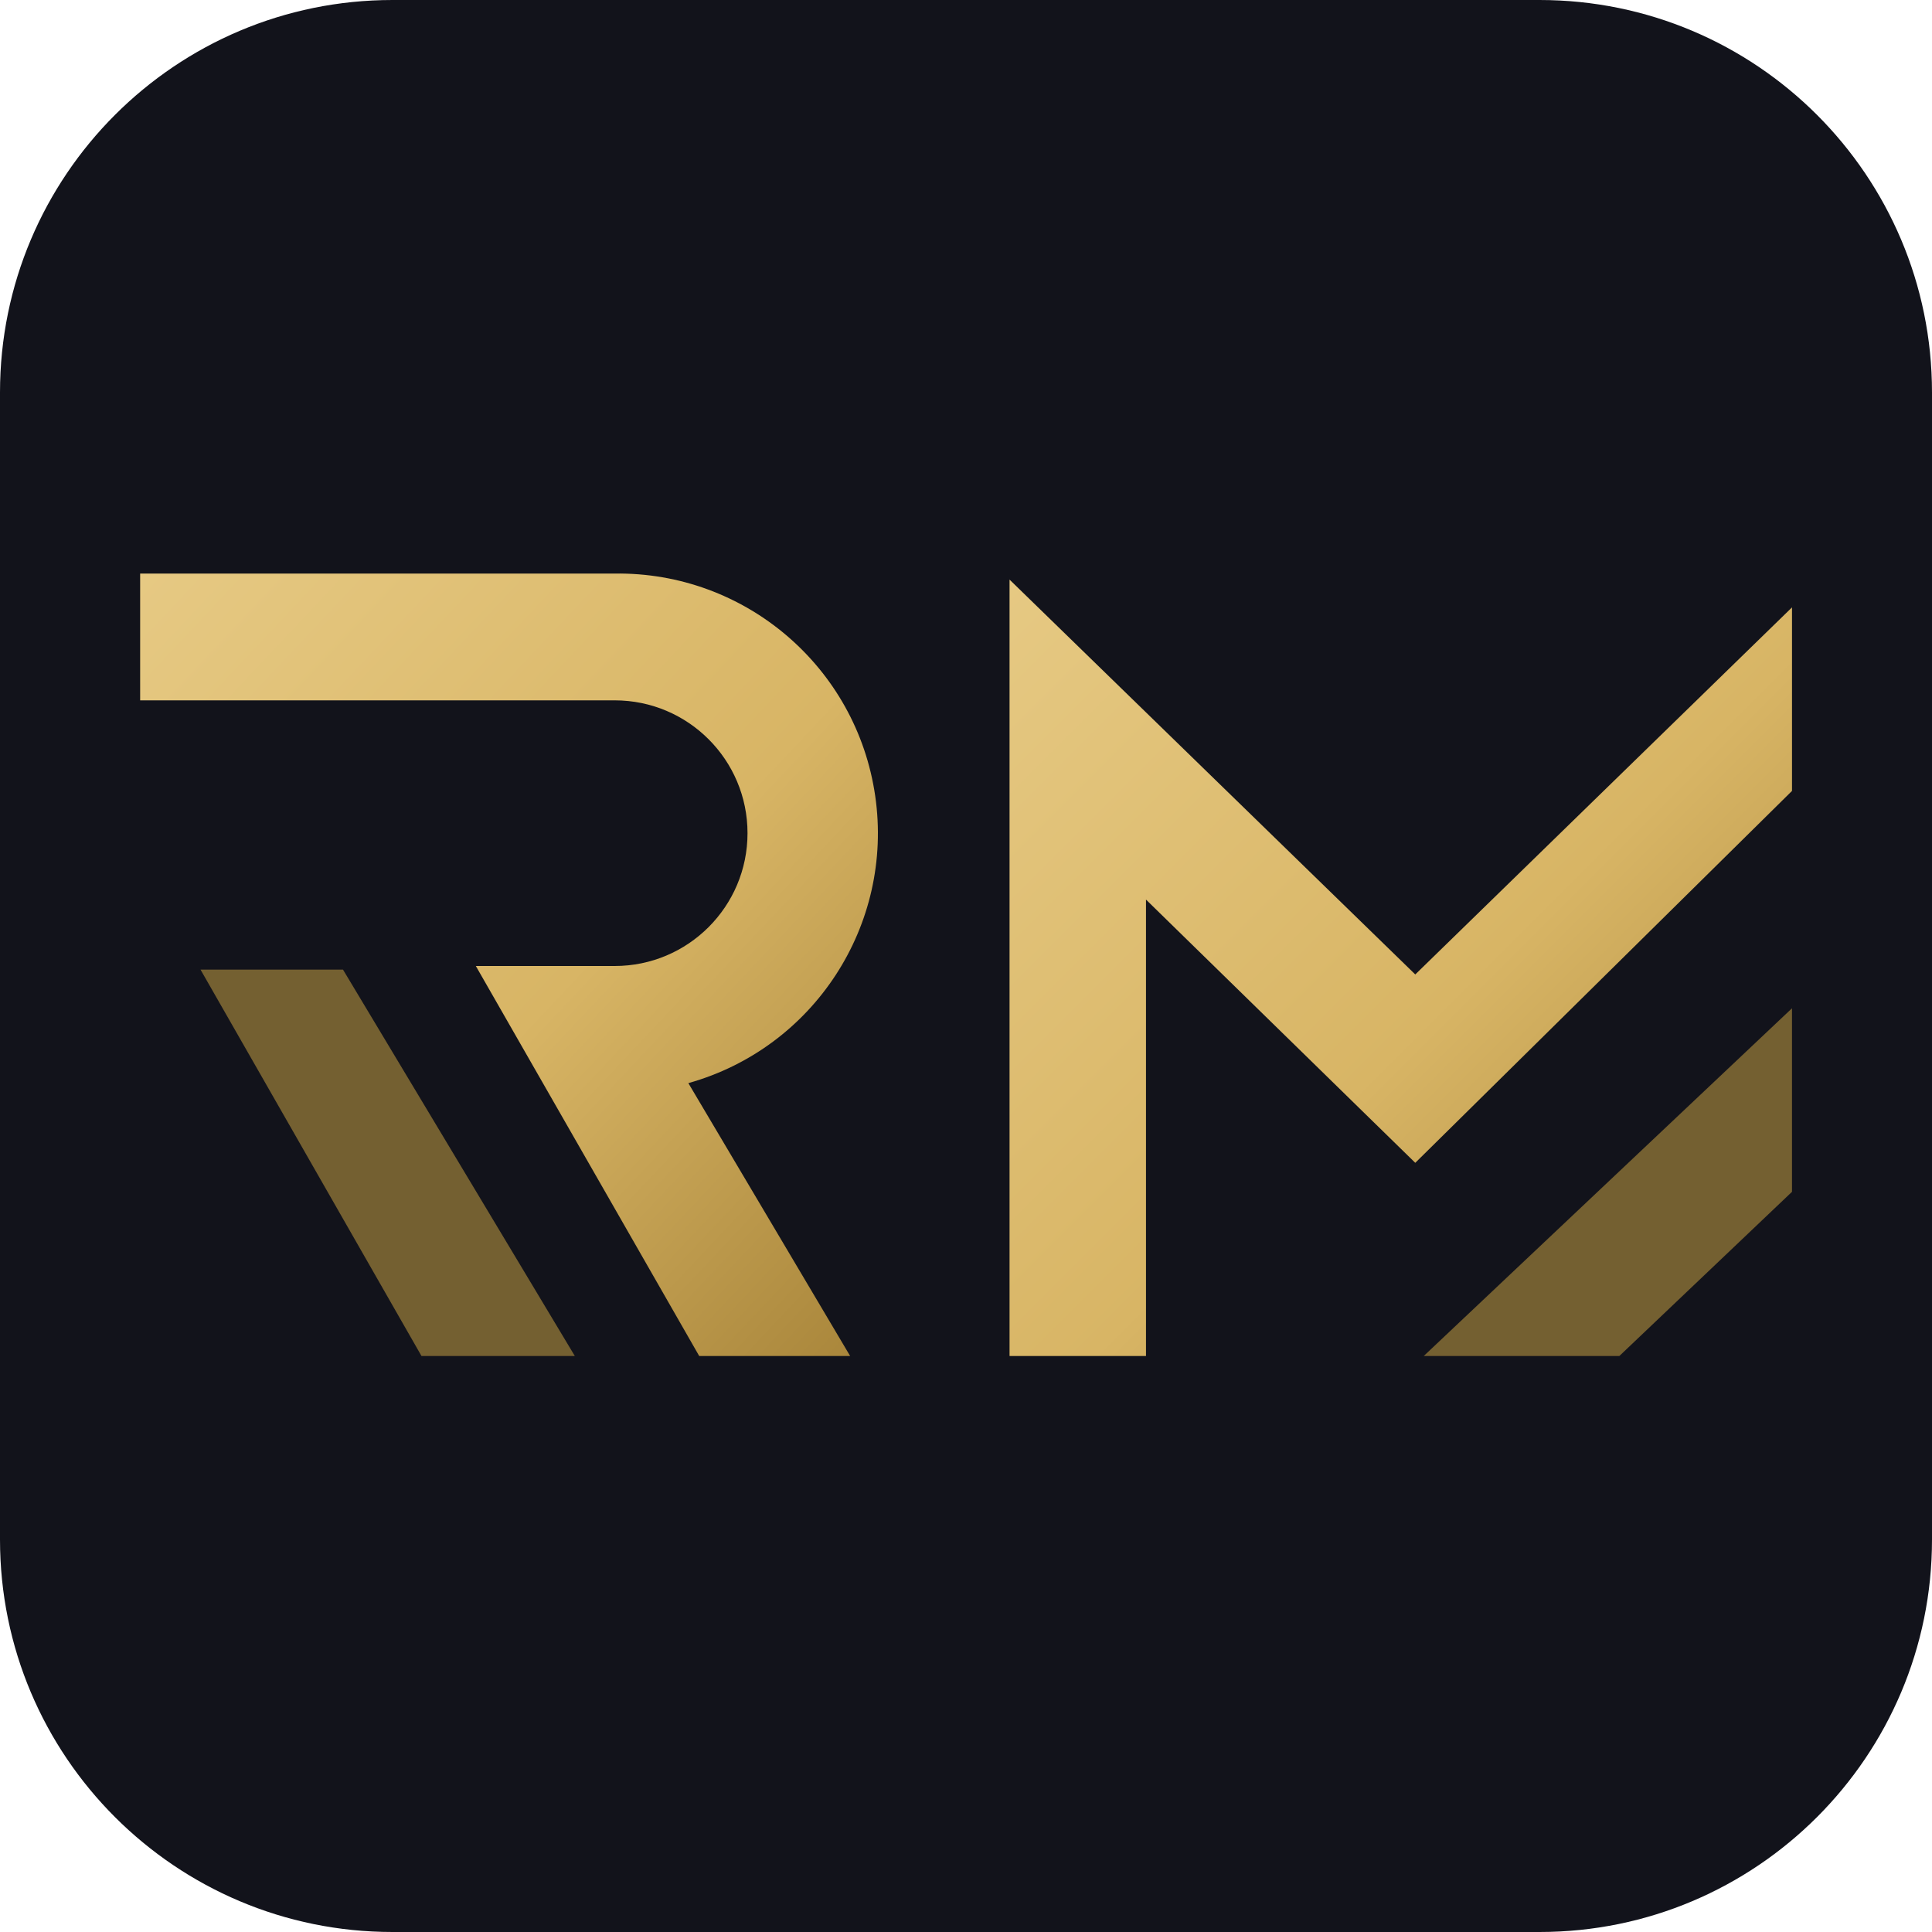
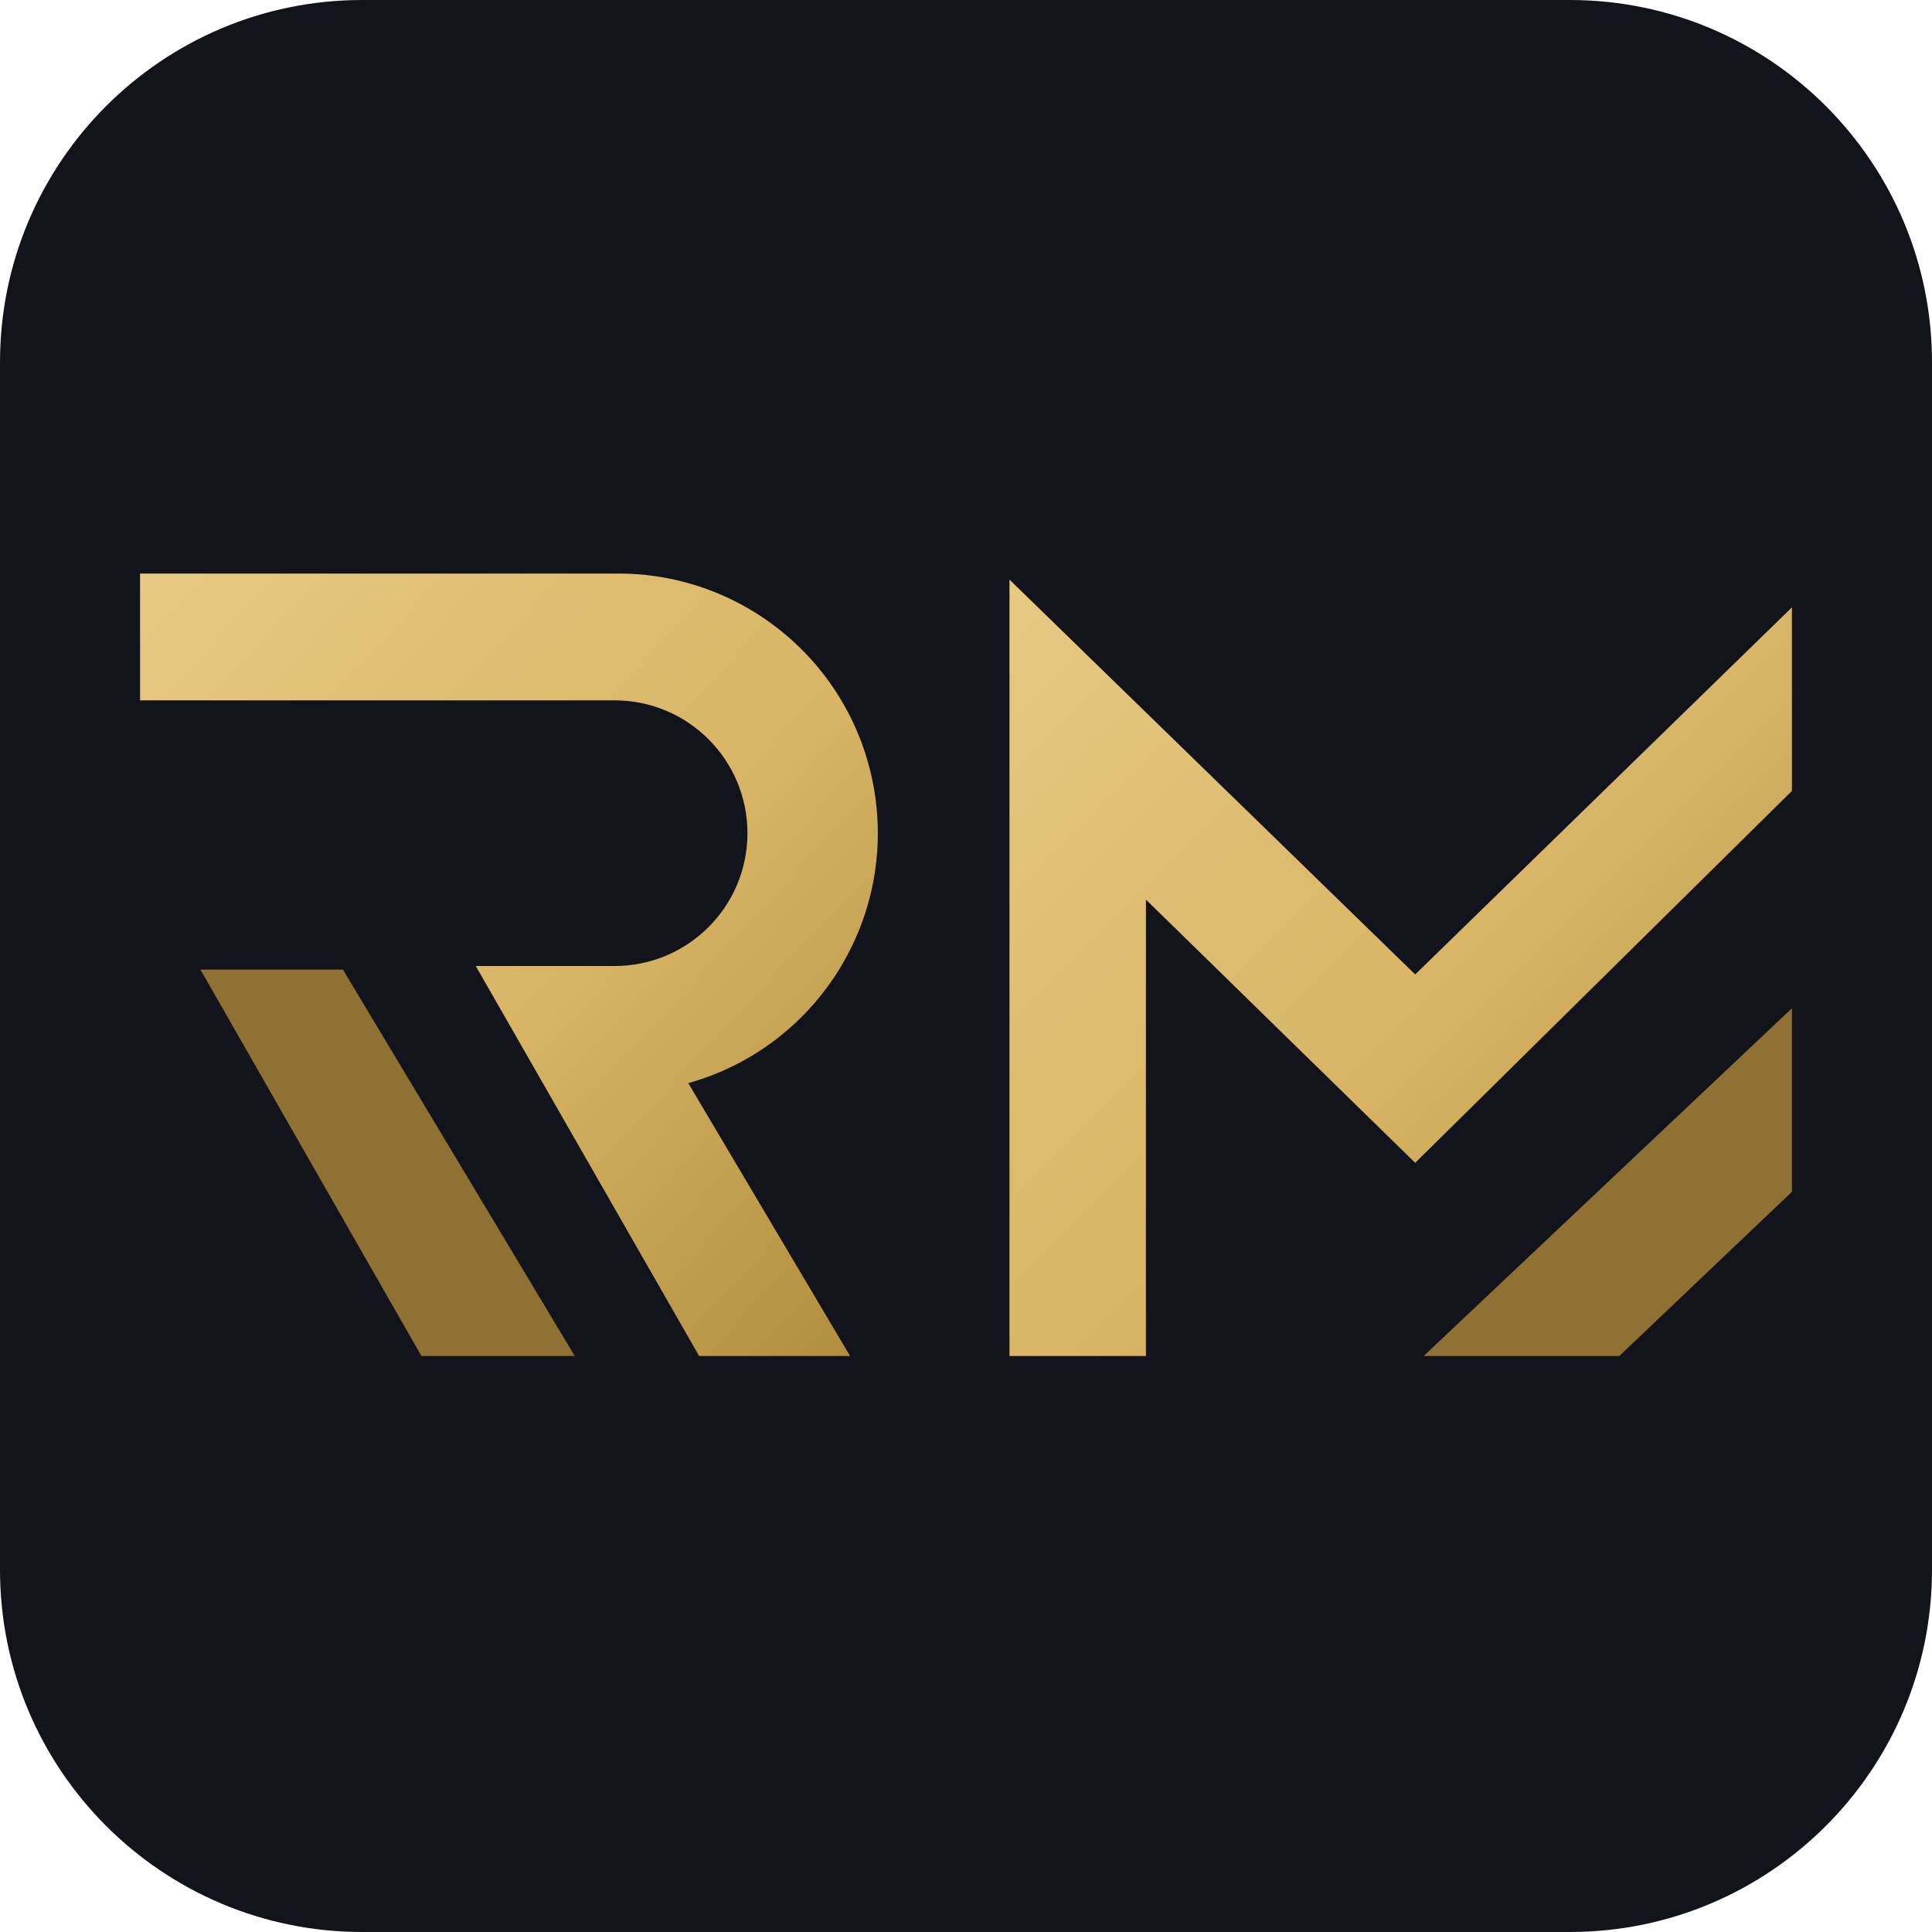
<svg xmlns="http://www.w3.org/2000/svg" viewBox="0 0 512 512">
  <defs>
    <linearGradient id="ouro" x1="0" y1="0" x2="1" y2="1">
      <stop offset="0" stop-color="#e6c983" />
      <stop offset="0.55" stop-color="#d8b565" />
-       <stop offset="1" stop-color="#a8853a" />
+       <stop offset="1" stop-color="#b08c3d" />
    </linearGradient>
  </defs>
-   <rect width="512" height="512" rx="104" fill="#12131b" />
-   <g transform="translate(14.1 132.8) scale(0.32)">
+   <rect width="512" height="512" rx="96" fill="#12131b" />
+   <g transform="translate(14.08 132.80) scale(0.32)">
    <g fill="url(#ouro)">
      <path d="M72 60H465A215 215 0 0 1 526 482L660 708H535L350 385H465A110 110 0 0 0 465 165H72Z" />
      <path d="M792 65L1128 392L1440 88V240L1128 548L905 330V708H792Z" />
    </g>
-     <g fill="#b6923f" opacity="0.6">
+     <g fill="#8f7233">
      <path d="M122 388H240L432 708H305Z" />
      <path d="M1440 420V572L1297 708H1135Z" />
    </g>
  </g>
</svg>
